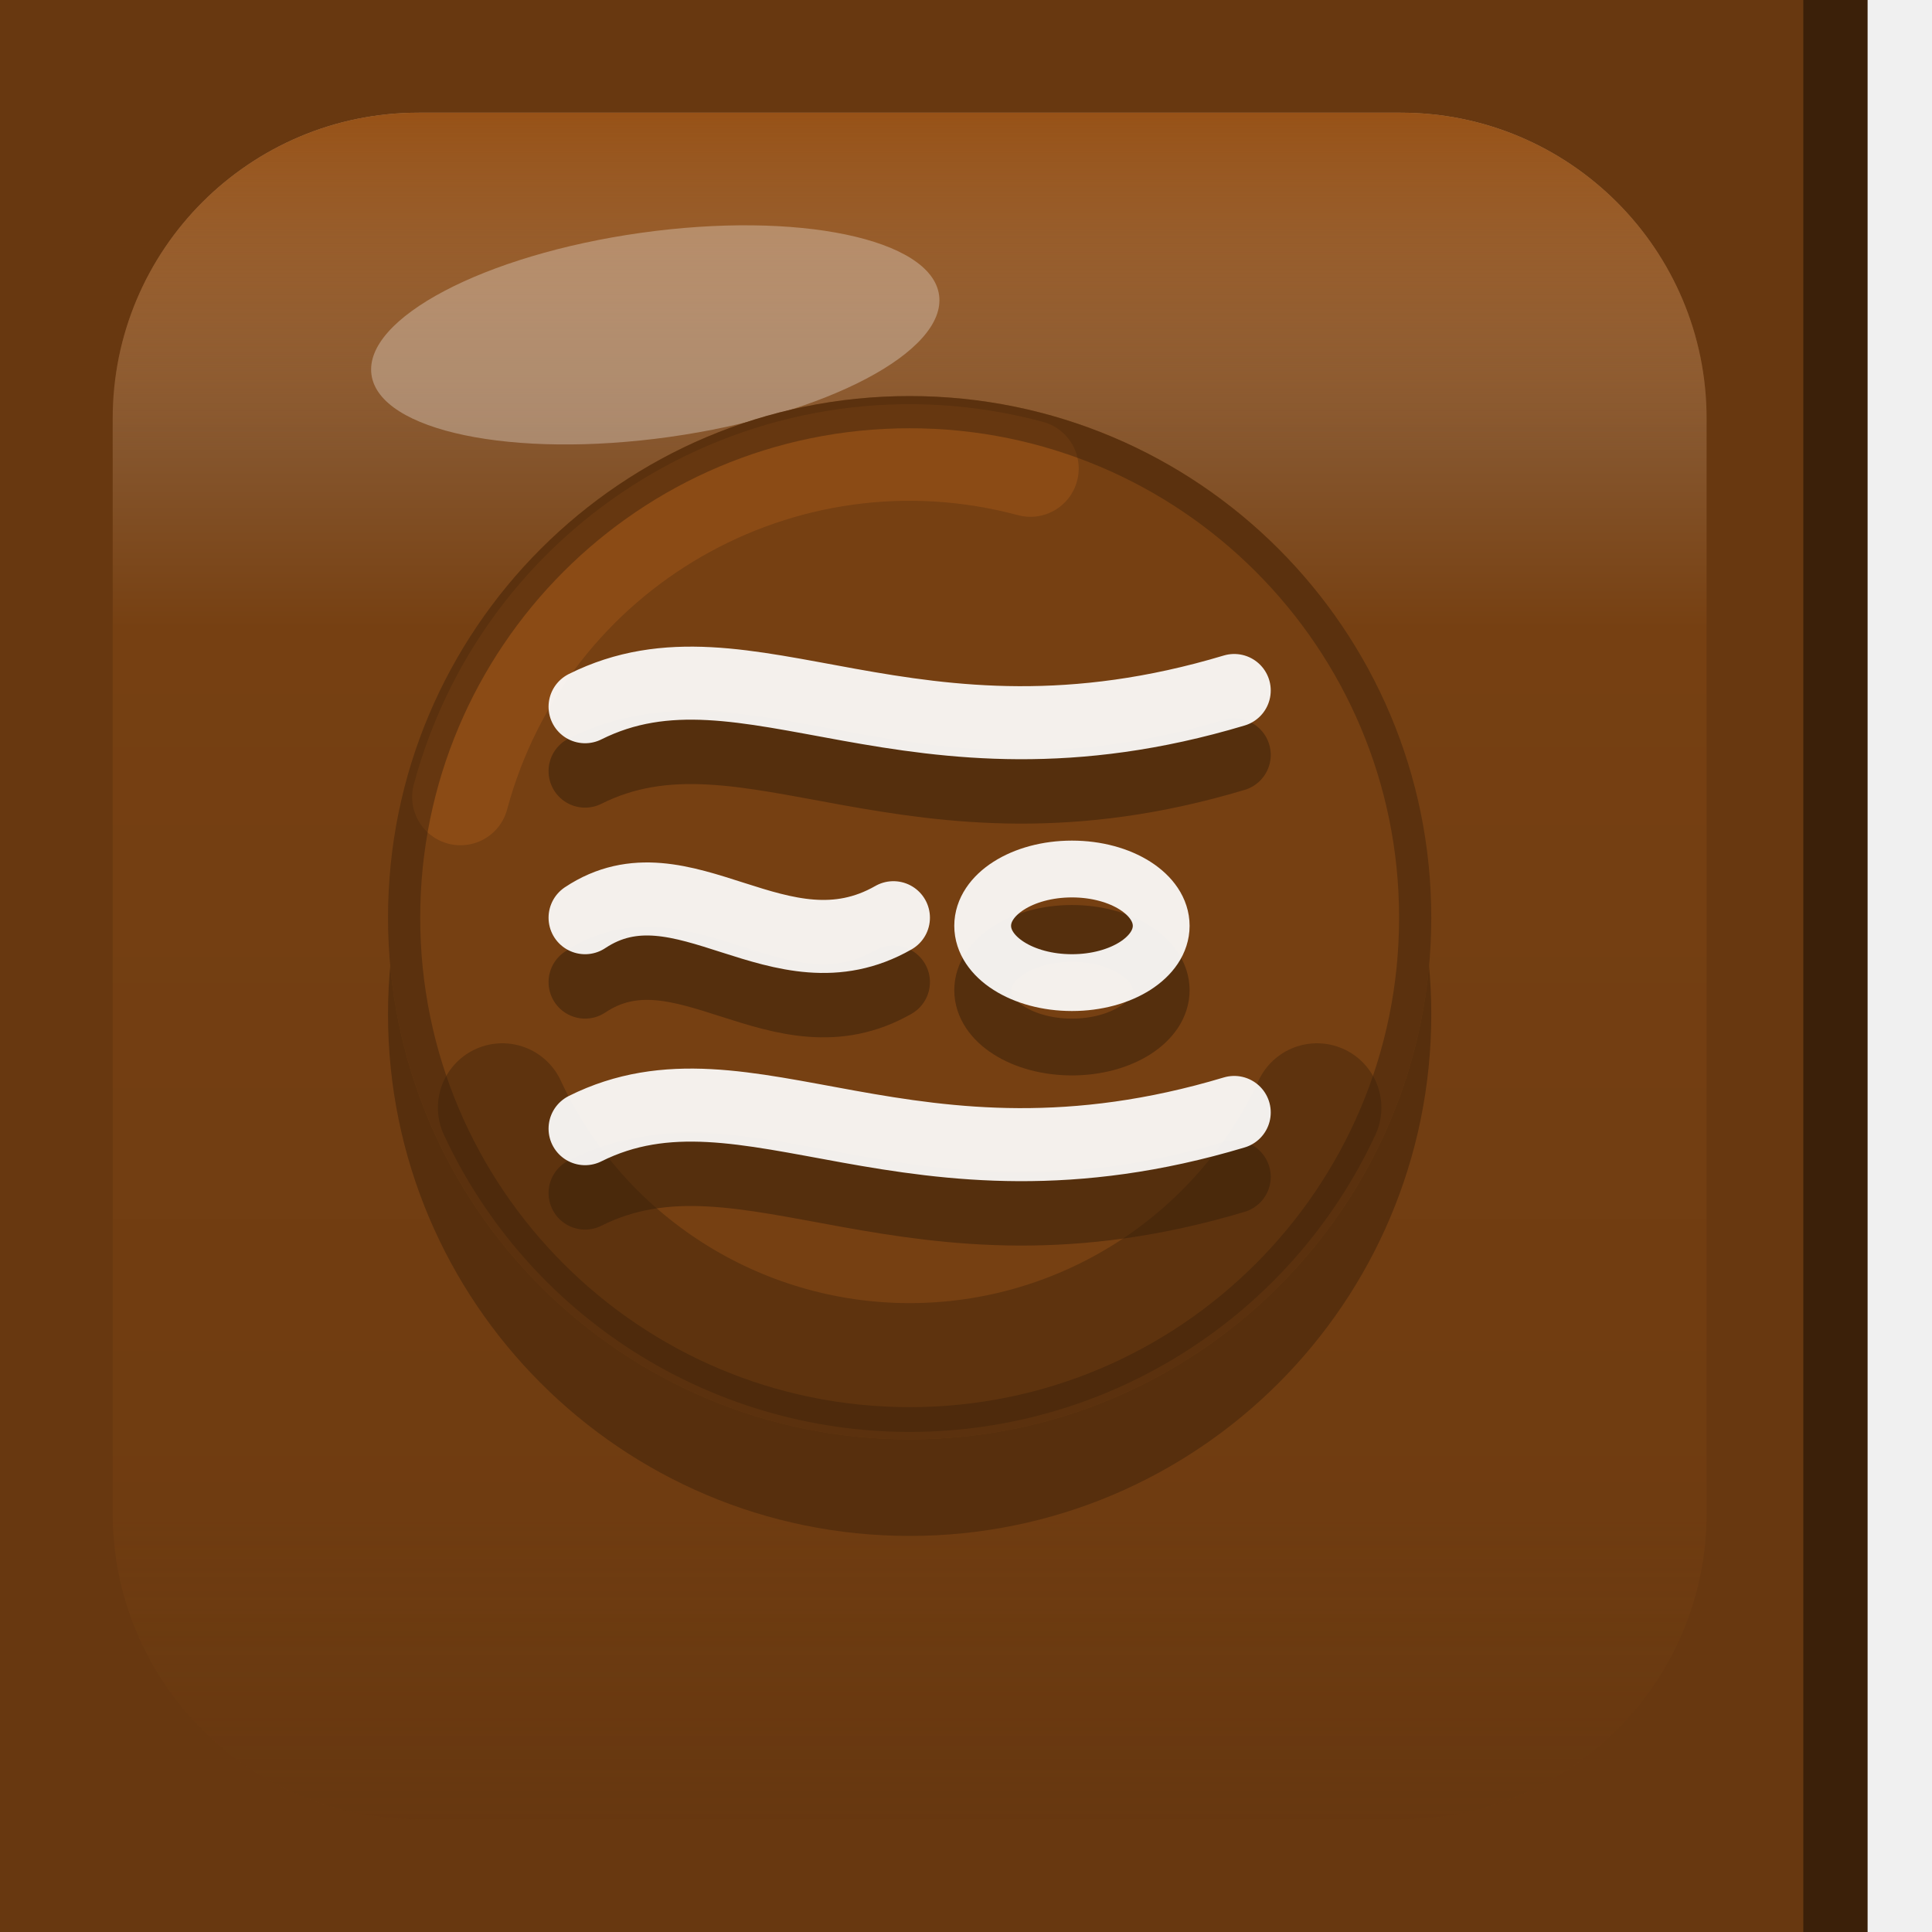
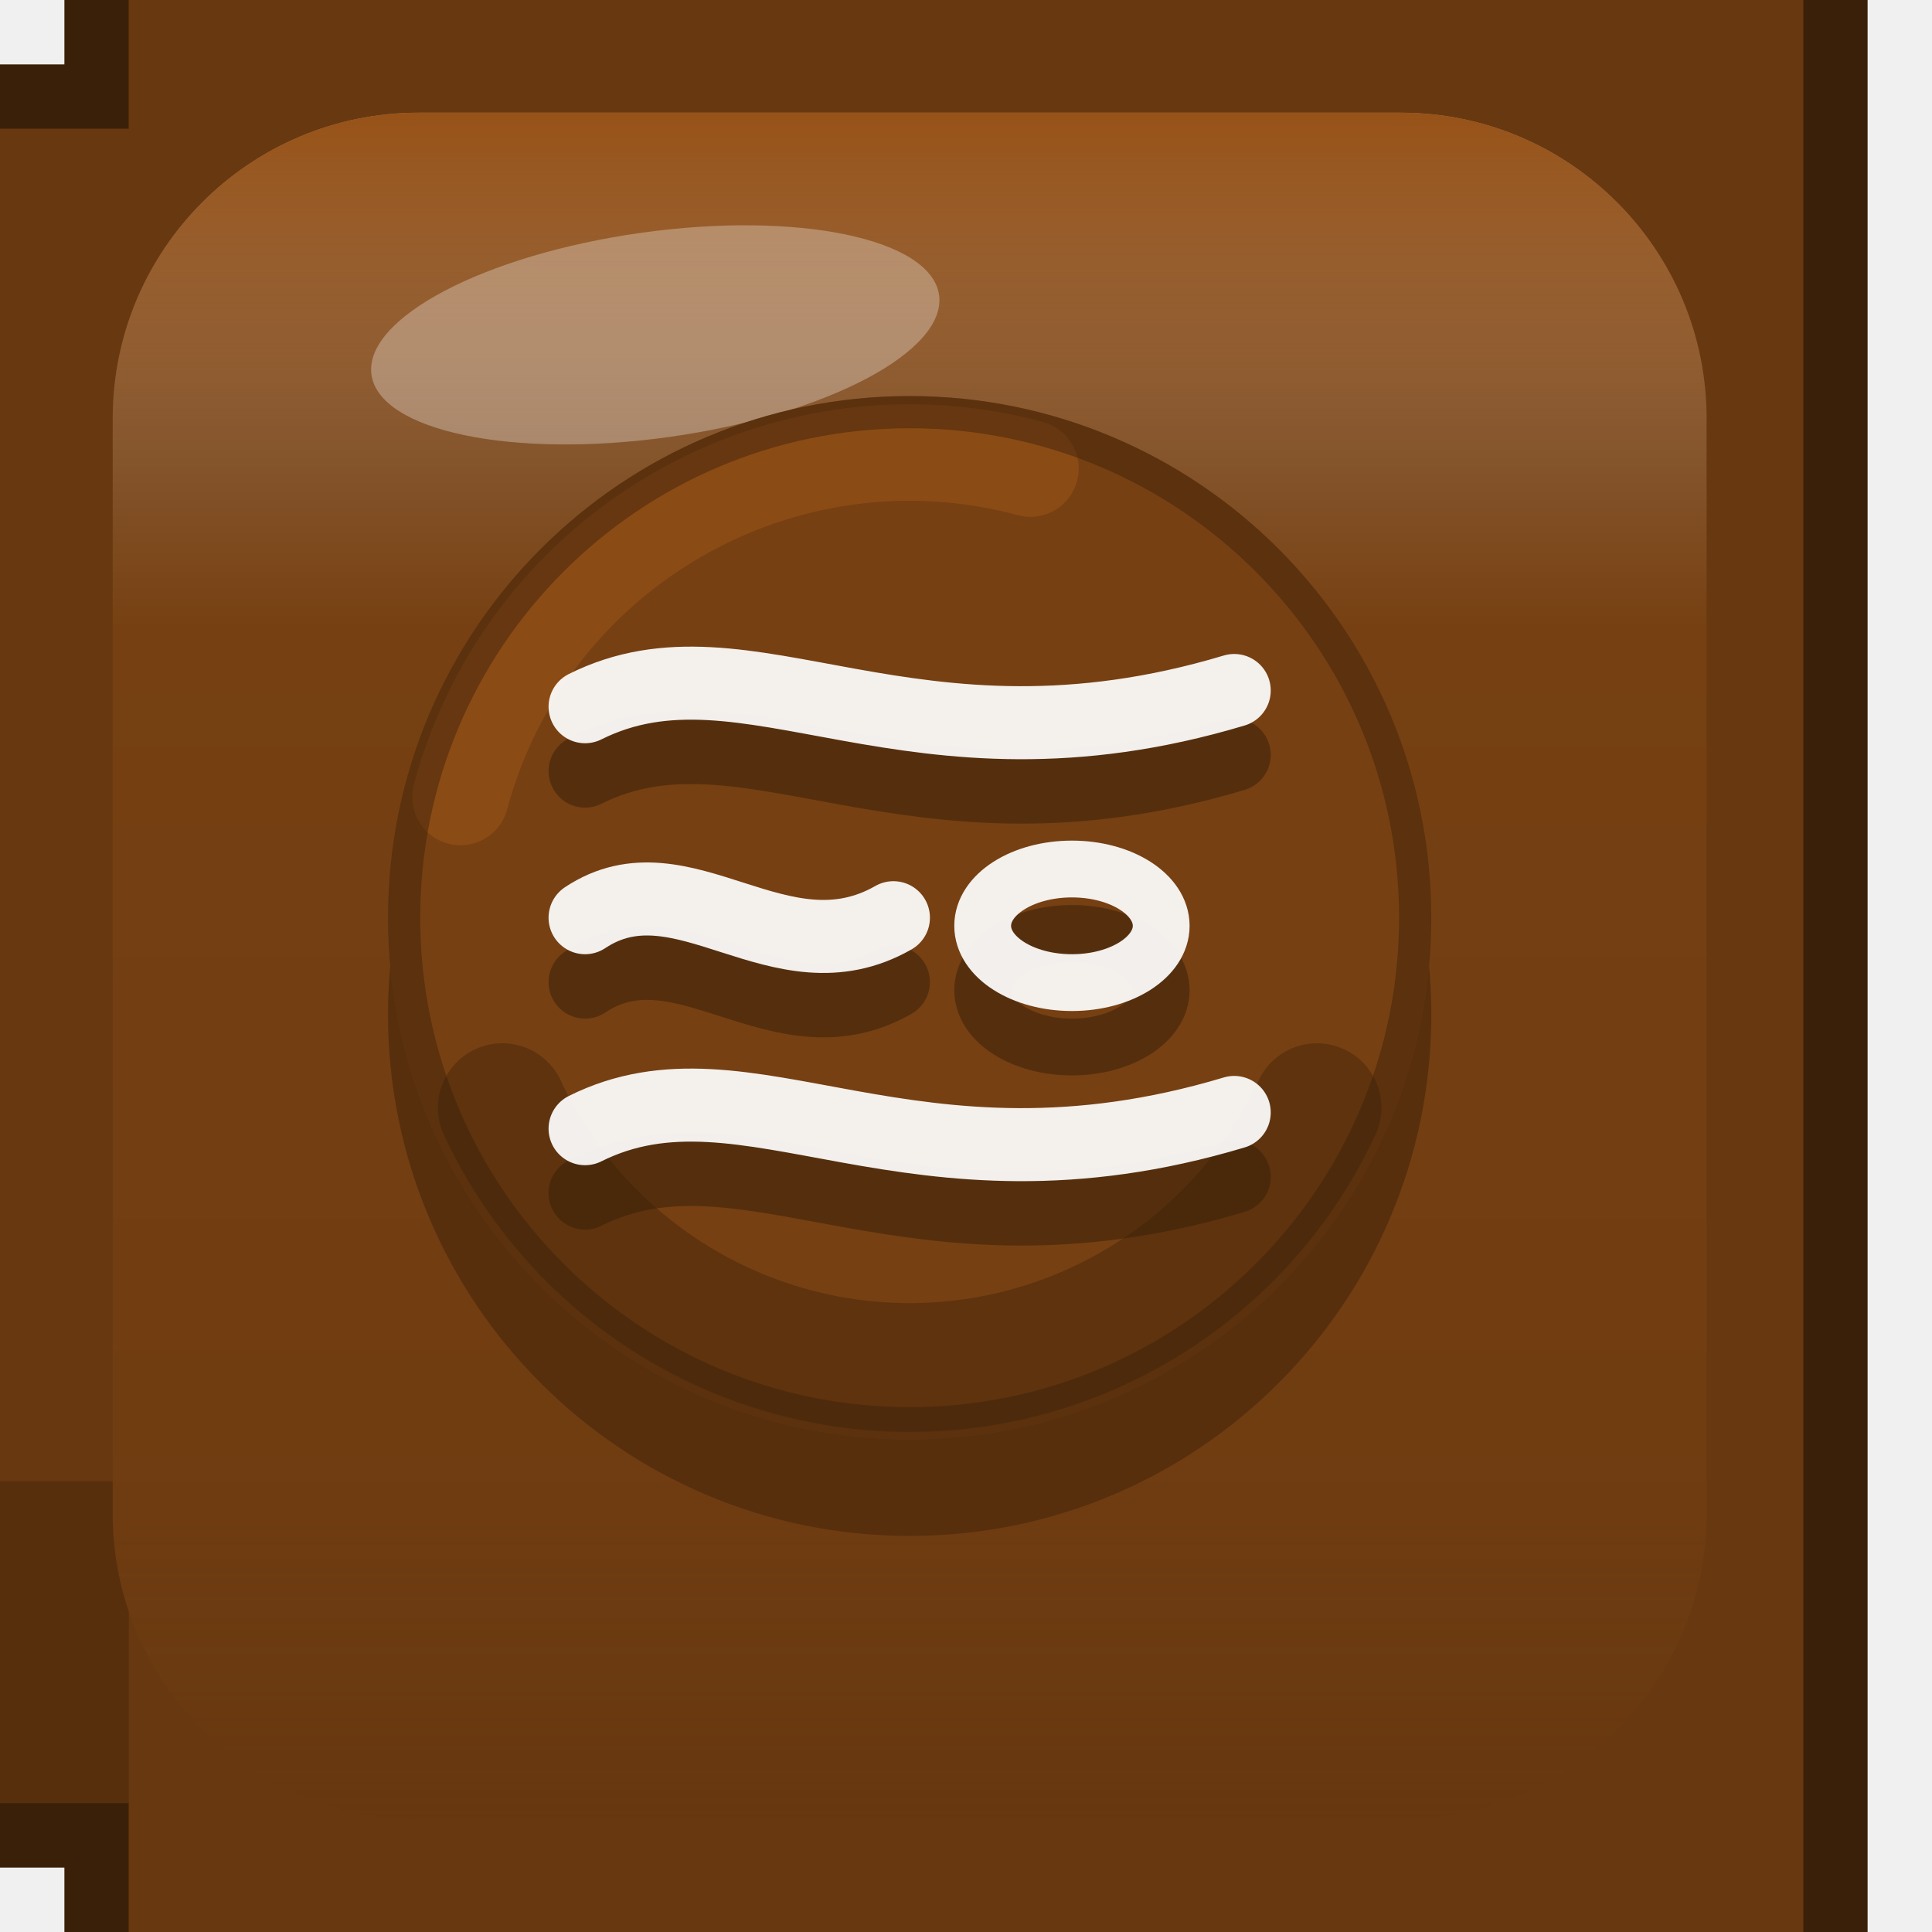
<svg xmlns="http://www.w3.org/2000/svg" width="120" height="120" viewBox="120 120 120 120" data-scale="1.5" data-pivot="0.5 0.5" data-anchor="0.4708 0.525" data-stud="64.8" data-sym="50.4">
  <defs>
    <linearGradient id="pg0" x1="0" y1="0" x2="0" y2="1">
      <stop offset="0" stop-color="#A27D5E" />
      <stop offset="0.3" stop-color="#764012" />
      <stop offset="1" stop-color="#6D3B11" />
    </linearGradient>
    <linearGradient id="pb1" x1="0" y1="0" x2="0" y2="1">
      <stop offset="0" stop-color="#975217" />
      <stop offset="1" stop-color="#975217" stop-opacity="0" />
    </linearGradient>
    <linearGradient id="ps2" x1="0" y1="0" x2="0" y2="1">
      <stop offset="0" stop-color="#572F0D" stop-opacity="0" />
      <stop offset="1" stop-color="#572F0D" stop-opacity="0.28" />
    </linearGradient>
  </defs>
-   <path d="M212 356L28 356A24 24 0 0 1 4 332L4 28A24 24 0 0 1 28 4L212 4A24 24 0 0 1 236 28L236 332A24 24 0 0 1 212 356Z" fill="#3B2009" />
-   <path d="M212 352L28 352A20 20 0 0 1 8 332L8 28A20 20 0 0 1 28 8L212 8A20 20 0 0 1 232 28L232 332A20 20 0 0 1 212 352Z" fill="#572F0D" />
-   <path d="M212 332L28 332A20 20 0 0 1 8 312L8 28A20 20 0 0 1 28 8L212 8A20 20 0 0 1 232 28L232 312A20 20 0 0 1 212 332Z" fill="#683810" />
+   <path d="M212 356L148 356A24 24 0 0 1 124 332L124 236L28 236A24 24 0 0 1 4 212L4 148A24 24 0 0 1 28 124L124 124L124 28A24 24 0 0 1 148 4L212 4A24 24 0 0 1 236 28L236 332A24 24 0 0 1 212 356Z" fill="#3B2009" />
+   <path d="M212 352L148 352A20 20 0 0 1 128 332L128 232L28 232A20 20 0 0 1 8 212L8 148A20 20 0 0 1 28 128L128 128L128 28A20 20 0 0 1 148 8L212 8A20 20 0 0 1 232 28L232 332A20 20 0 0 1 212 352Z" fill="#572F0D" />
+   <path d="M212 332L148 332A20 20 0 0 1 128 312L128 212L28 212A20 20 0 0 1 8 192L8 148A20 20 0 0 1 28 128L128 128L128 28A20 20 0 0 1 148 8L212 8A20 20 0 0 1 232 28L232 312A20 20 0 0 1 212 332Z" fill="#683810" />
  <clipPath id="pc3">
    <path d="M146 127H207A19 19 0 0 1 226 146V214A19 19 0 0 1 207 233H146A19 19 0 0 1 127 214V146A19 19 0 0 1 146 127Z" />
  </clipPath>
  <path d="M146 127H207A19 19 0 0 1 226 146V214A19 19 0 0 1 207 233H146A19 19 0 0 1 127 214V146A19 19 0 0 1 146 127Z" fill="url(#pg0)" />
  <g clip-path="url(#pc3)">
    <rect x="127" y="127" width="99" height="21.2" fill="url(#pb1)" />
    <rect x="127" y="213.9" width="99" height="20.1" fill="url(#ps2)" />
    <ellipse cx="160.7" cy="140.8" rx="17.8" ry="6.4" transform="rotate(-8 160.7 140.8)" fill="#FFFFFF" fill-opacity="0.3" />
  </g>
  <circle cx="176.5" cy="183" r="32.4" fill="#572F0D" />
  <circle cx="176.5" cy="177" r="32.4" fill="#764012" />
  <path d="M201.8 188.8A27.9 27.9 0 0 1 151.2 188.8" fill="none" stroke="#5E330E" stroke-width="8" stroke-linecap="round" />
  <path d="M148.6 169.5A28.9 28.9 0 0 1 184 149.1" fill="none" stroke="#945017" stroke-opacity="0.7" stroke-width="6" stroke-linecap="round" />
  <circle cx="176.5" cy="177" r="31.4" fill="none" stroke="#3B2009" stroke-opacity="0.45" stroke-width="2" />
  <g transform="translate(151.3 155.8) scale(0.504)">
    <g opacity="0.55">
      <path d="M10 24C30 14 50 34 90 22" fill="none" stroke="#3B2009" stroke-width="9" stroke-linecap="round" stroke-linejoin="round" />
      <path d="M10 50C22 42 34 58 48 50" fill="none" stroke="#3B2009" stroke-width="9" stroke-linecap="round" stroke-linejoin="round" />
      <ellipse cx="70" cy="51" rx="11" ry="7" fill="none" stroke="#3B2009" stroke-width="7" stroke-linecap="round" stroke-linejoin="round" />
      <path d="M10 76C30 66 50 86 90 74" fill="none" stroke="#3B2009" stroke-width="9" stroke-linecap="round" stroke-linejoin="round" />
    </g>
  </g>
  <g transform="translate(151.3 151.8) scale(0.504)">
    <g opacity="0.92">
      <path d="M10 24C30 14 50 34 90 22" fill="none" stroke="#FFFFFF" stroke-width="9" stroke-linecap="round" stroke-linejoin="round" />
      <path d="M10 50C22 42 34 58 48 50" fill="none" stroke="#FFFFFF" stroke-width="9" stroke-linecap="round" stroke-linejoin="round" />
      <ellipse cx="70" cy="51" rx="11" ry="7" fill="none" stroke="#FFFFFF" stroke-width="7" stroke-linecap="round" stroke-linejoin="round" />
      <path d="M10 76C30 66 50 86 90 74" fill="none" stroke="#FFFFFF" stroke-width="9" stroke-linecap="round" stroke-linejoin="round" />
    </g>
  </g>
</svg>
